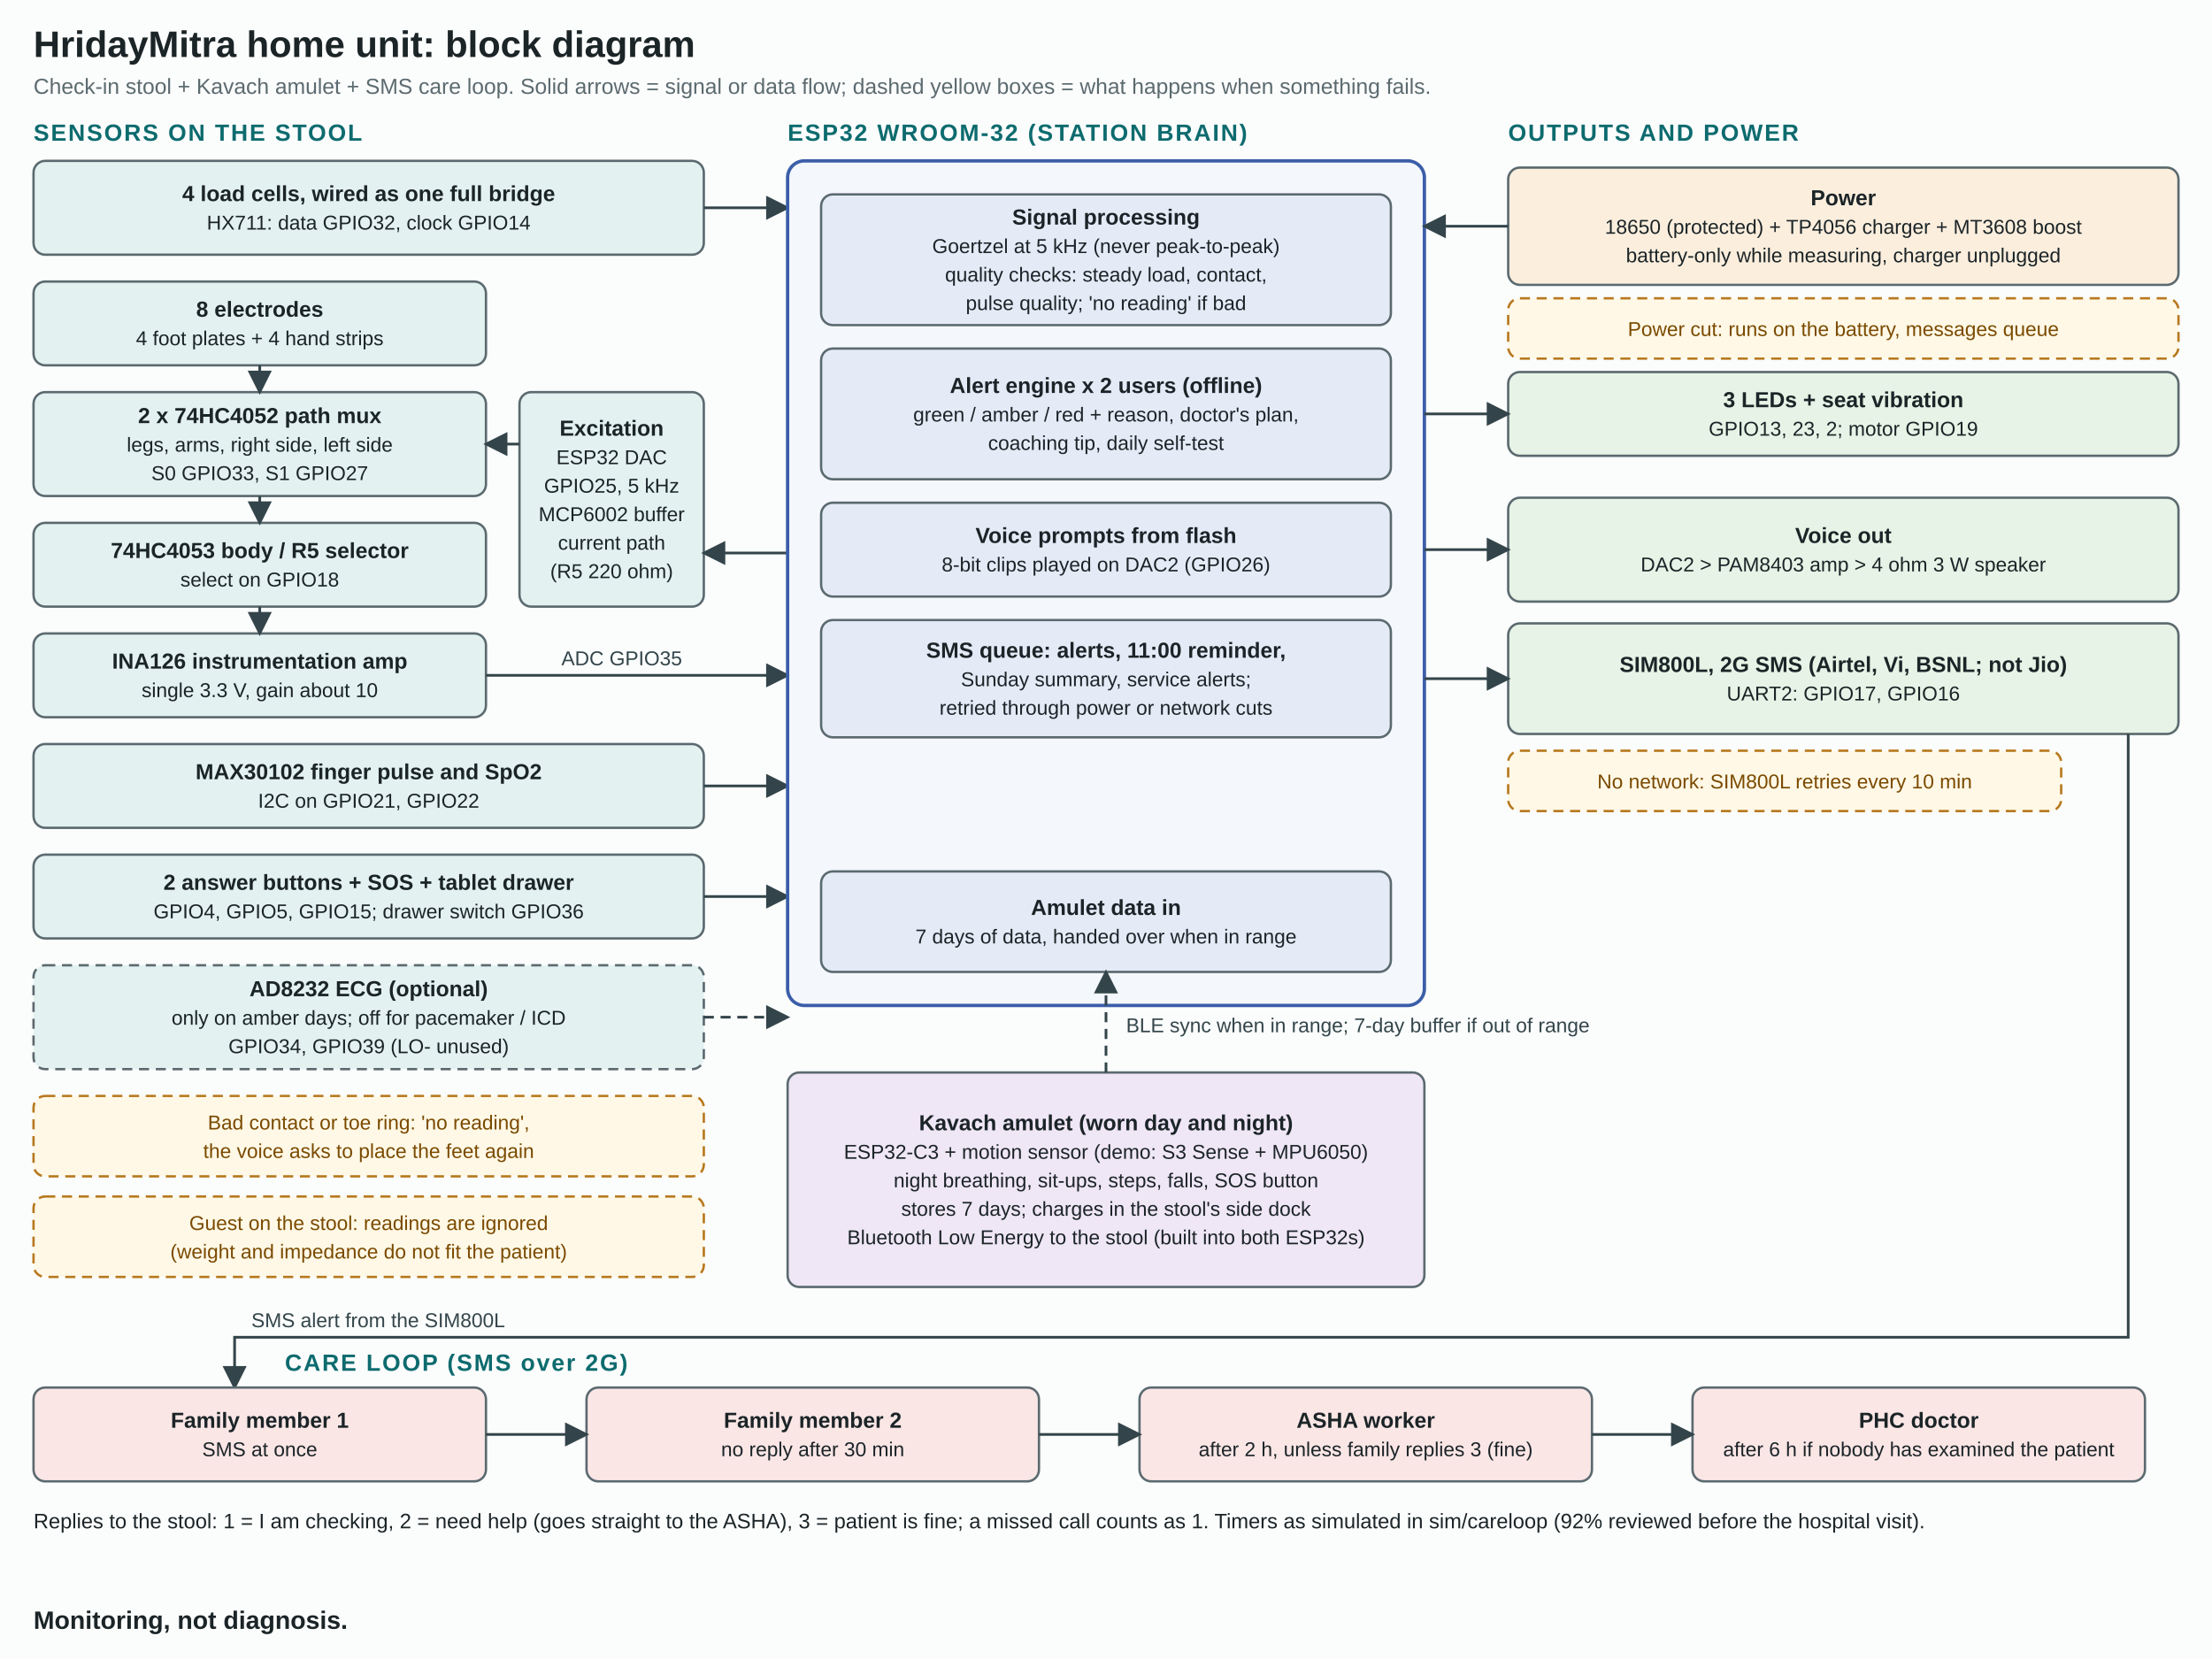
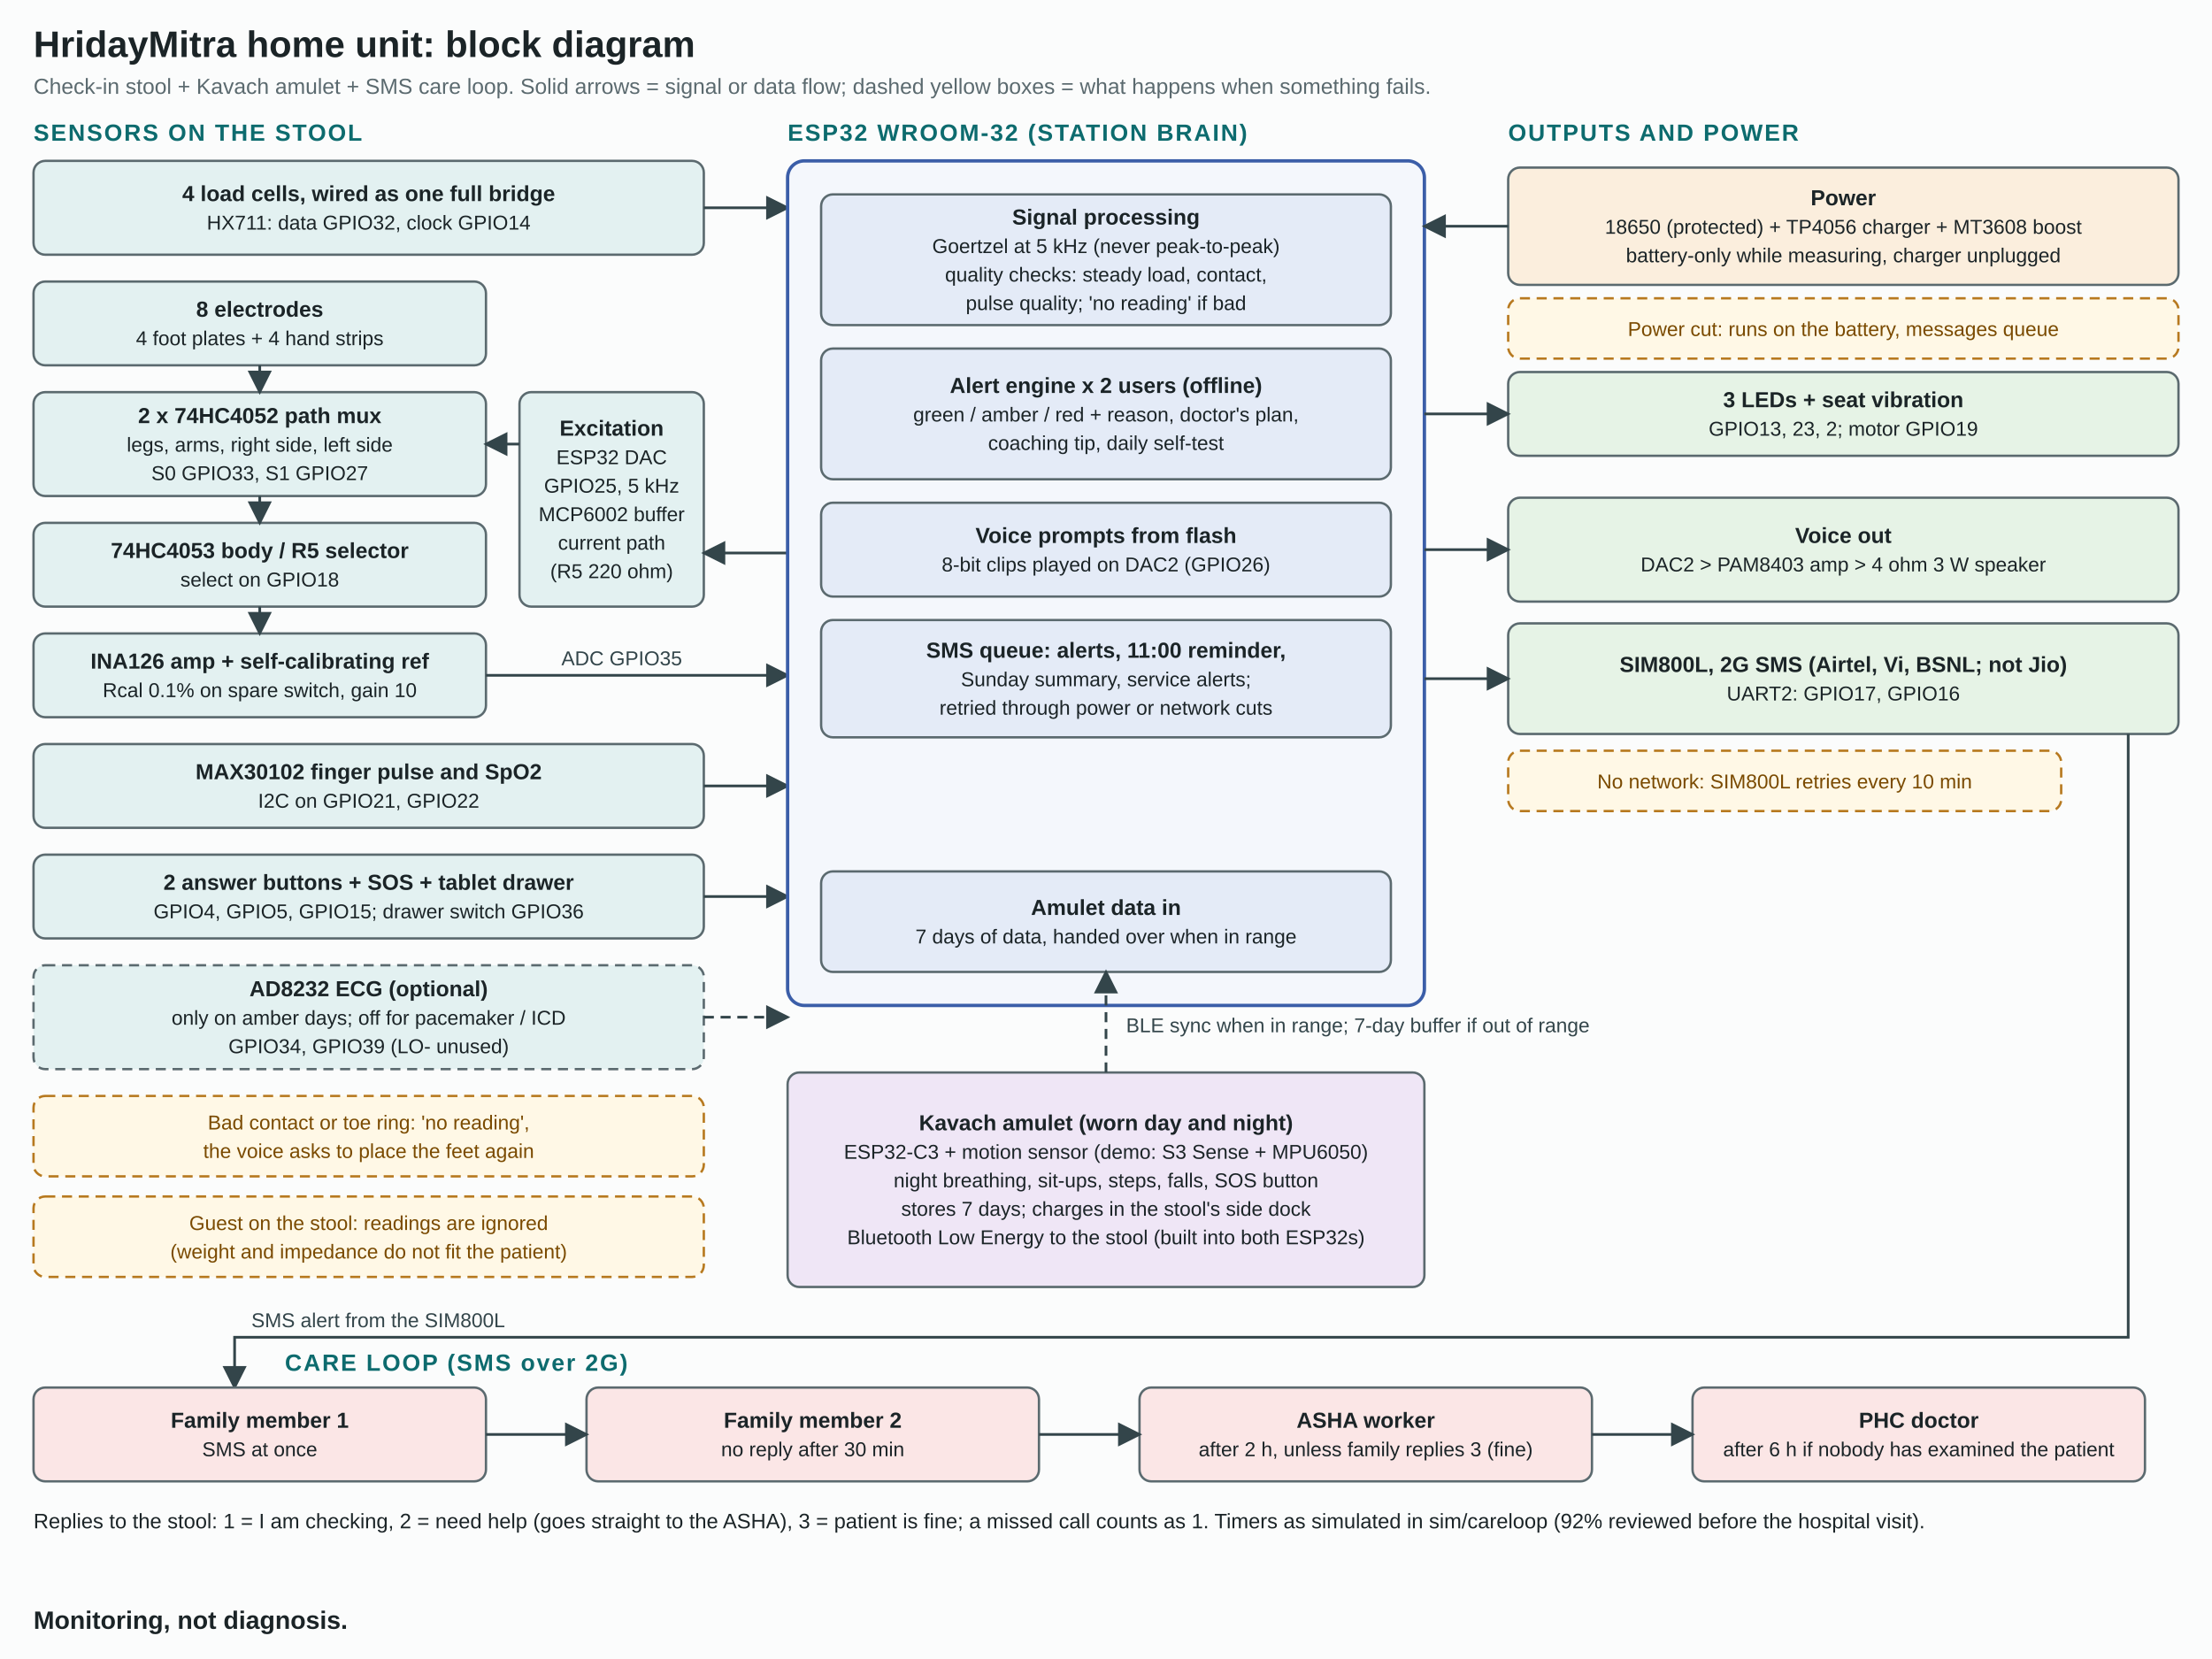
<svg xmlns="http://www.w3.org/2000/svg" width="1320" height="990" viewBox="0 0 1320 990" font-family="Segoe UI, Arial, sans-serif">
  <defs>
    <marker id="a" markerWidth="9" markerHeight="9" refX="8" refY="4.5" orient="auto">
      <path d="M0,0 L9,4.5 L0,9 z" fill="#33454a" />
    </marker>
  </defs>
  <rect width="1320" height="990" fill="#fbfcfc" />
  <text x="20" y="34" font-size="22" font-weight="700" fill="#1b2427">HridayMitra home unit: block diagram</text>
  <text x="20" y="56" font-size="13" font-weight="400" fill="#5b6a6f">Check-in stool + Kavach amulet + SMS care loop. Solid arrows = signal or data flow; dashed yellow boxes = what happens when something fails.</text>
  <text x="20" y="84" font-size="14" font-weight="700" fill="#0d6b6e" letter-spacing="1">SENSORS ON THE STOOL</text>
  <text x="470" y="84" font-size="14" font-weight="700" fill="#0d6b6e" letter-spacing="1">ESP32 WROOM-32 (STATION BRAIN)</text>
  <text x="900" y="84" font-size="14" font-weight="700" fill="#0d6b6e" letter-spacing="1">OUTPUTS AND POWER</text>
  <rect x="20" y="96" width="400" height="56" rx="7" fill="#e3f1f1" stroke="#5b6a6f" stroke-width="1.4" />
  <text x="220.0" y="120.0" text-anchor="middle" font-size="13" font-weight="700" fill="#1b2427">4 load cells, wired as one full bridge</text>
  <text x="220.0" y="137.0" text-anchor="middle" font-size="12" font-weight="400" fill="#1b2427">HX711: data GPIO32, clock GPIO14</text>
  <rect x="20" y="168" width="270" height="50" rx="7" fill="#e3f1f1" stroke="#5b6a6f" stroke-width="1.4" />
  <text x="155.0" y="189.0" text-anchor="middle" font-size="13" font-weight="700" fill="#1b2427">8 electrodes</text>
  <text x="155.0" y="206.0" text-anchor="middle" font-size="12" font-weight="400" fill="#1b2427">4 foot plates + 4 hand strips</text>
  <rect x="20" y="234" width="270" height="62" rx="7" fill="#e3f1f1" stroke="#5b6a6f" stroke-width="1.4" />
  <text x="155.0" y="252.5" text-anchor="middle" font-size="13" font-weight="700" fill="#1b2427">2 x 74HC4052 path mux</text>
  <text x="155.0" y="269.5" text-anchor="middle" font-size="12" font-weight="400" fill="#1b2427">legs, arms, right side, left side</text>
  <text x="155.0" y="286.5" text-anchor="middle" font-size="12" font-weight="400" fill="#1b2427">S0 GPIO33, S1 GPIO27</text>
  <rect x="20" y="312" width="270" height="50" rx="7" fill="#e3f1f1" stroke="#5b6a6f" stroke-width="1.4" />
  <text x="155.0" y="333.0" text-anchor="middle" font-size="13" font-weight="700" fill="#1b2427">74HC4053 body / R5 selector</text>
  <text x="155.0" y="350.0" text-anchor="middle" font-size="12" font-weight="400" fill="#1b2427">select on GPIO18</text>
  <rect x="20" y="378" width="270" height="50" rx="7" fill="#e3f1f1" stroke="#5b6a6f" stroke-width="1.4" />
-   <text x="155.0" y="399.0" text-anchor="middle" font-size="13" font-weight="700" fill="#1b2427">INA126 instrumentation amp</text>
-   <text x="155.0" y="416.0" text-anchor="middle" font-size="12" font-weight="400" fill="#1b2427">single 3.3 V, gain about 10</text>
+   <text x="155.0" y="399.0" text-anchor="middle" font-size="13" font-weight="700" fill="#1b2427">INA126 amp + self-calibrating ref</text>
+   <text x="155.0" y="416.0" text-anchor="middle" font-size="12" font-weight="400" fill="#1b2427">Rcal 0.1% on spare switch, gain 10</text>
  <rect x="310" y="234" width="110" height="128" rx="7" fill="#e3f1f1" stroke="#5b6a6f" stroke-width="1.4" />
  <text x="365.0" y="260.0" text-anchor="middle" font-size="13" font-weight="700" fill="#1b2427">Excitation</text>
  <text x="365.0" y="277.0" text-anchor="middle" font-size="12" font-weight="400" fill="#1b2427">ESP32 DAC</text>
  <text x="365.0" y="294.0" text-anchor="middle" font-size="12" font-weight="400" fill="#1b2427">GPIO25, 5 kHz</text>
  <text x="365.0" y="311.0" text-anchor="middle" font-size="12" font-weight="400" fill="#1b2427">MCP6002 buffer</text>
  <text x="365.0" y="328.0" text-anchor="middle" font-size="12" font-weight="400" fill="#1b2427">current path</text>
  <text x="365.0" y="345.0" text-anchor="middle" font-size="12" font-weight="400" fill="#1b2427">(R5 220 ohm)</text>
  <rect x="20" y="444" width="400" height="50" rx="7" fill="#e3f1f1" stroke="#5b6a6f" stroke-width="1.4" />
  <text x="220.0" y="465.0" text-anchor="middle" font-size="13" font-weight="700" fill="#1b2427">MAX30102 finger pulse and SpO2</text>
  <text x="220.0" y="482.0" text-anchor="middle" font-size="12" font-weight="400" fill="#1b2427">I2C on GPIO21, GPIO22</text>
  <rect x="20" y="510" width="400" height="50" rx="7" fill="#e3f1f1" stroke="#5b6a6f" stroke-width="1.4" />
  <text x="220.0" y="531.0" text-anchor="middle" font-size="13" font-weight="700" fill="#1b2427">2 answer buttons + SOS + tablet drawer</text>
  <text x="220.0" y="548.0" text-anchor="middle" font-size="12" font-weight="400" fill="#1b2427">GPIO4, GPIO5, GPIO15; drawer switch GPIO36</text>
  <rect x="20" y="576" width="400" height="62" rx="7" fill="#e3f1f1" stroke="#5b6a6f" stroke-width="1.4" stroke-dasharray="6 4" />
  <text x="220.0" y="594.5" text-anchor="middle" font-size="13" font-weight="700" fill="#1b2427">AD8232 ECG (optional)</text>
  <text x="220.0" y="611.5" text-anchor="middle" font-size="12" font-weight="400" fill="#1b2427">only on amber days; off for pacemaker / ICD</text>
  <text x="220.0" y="628.5" text-anchor="middle" font-size="12" font-weight="400" fill="#1b2427">GPIO34, GPIO39 (LO- unused)</text>
  <rect x="20" y="654" width="400" height="48" rx="7" fill="#fff8e6" stroke="#b7791f" stroke-width="1.4" stroke-dasharray="6 4" />
  <text x="220.0" y="674.0" text-anchor="middle" font-size="12" font-weight="400" fill="#7a4a00">Bad contact or toe ring: 'no reading',</text>
  <text x="220.0" y="691.0" text-anchor="middle" font-size="12" font-weight="400" fill="#7a4a00">the voice asks to place the feet again</text>
  <rect x="20" y="714" width="400" height="48" rx="7" fill="#fff8e6" stroke="#b7791f" stroke-width="1.4" stroke-dasharray="6 4" />
  <text x="220.0" y="734.0" text-anchor="middle" font-size="12" font-weight="400" fill="#7a4a00">Guest on the stool: readings are ignored</text>
  <text x="220.0" y="751.0" text-anchor="middle" font-size="12" font-weight="400" fill="#7a4a00">(weight and impedance do not fit the patient)</text>
  <polyline points="155,218 155,234" fill="none" stroke="#33454a" stroke-width="1.6" marker-end="url(#a)" />
  <polyline points="155,296 155,312" fill="none" stroke="#33454a" stroke-width="1.6" marker-end="url(#a)" />
  <polyline points="155,362 155,378" fill="none" stroke="#33454a" stroke-width="1.6" marker-end="url(#a)" />
  <polyline points="310,265 290,265" fill="none" stroke="#33454a" stroke-width="1.6" marker-end="url(#a)" />
  <polyline points="290,403 470,403" fill="none" stroke="#33454a" stroke-width="1.6" marker-end="url(#a)" />
  <text x="335" y="397" font-size="12" fill="#33454a">ADC GPIO35</text>
  <polyline points="470,330 420,330" fill="none" stroke="#33454a" stroke-width="1.6" marker-end="url(#a)" />
  <polyline points="420,124 470,124" fill="none" stroke="#33454a" stroke-width="1.6" marker-end="url(#a)" />
  <polyline points="420,469 470,469" fill="none" stroke="#33454a" stroke-width="1.6" marker-end="url(#a)" />
  <polyline points="420,535 470,535" fill="none" stroke="#33454a" stroke-width="1.6" marker-end="url(#a)" />
  <polyline points="420,607 470,607" fill="none" stroke="#33454a" stroke-width="1.6" stroke-dasharray="6 4" marker-end="url(#a)" />
  <rect x="470" y="96" width="380" height="504" rx="10" fill="#f4f7fc" stroke="#3b5ea8" stroke-width="2" />
  <rect x="490" y="116" width="340" height="78" rx="7" fill="#e4ebf7" stroke="#5b6a6f" stroke-width="1.4" />
  <text x="660.0" y="134.0" text-anchor="middle" font-size="13" font-weight="700" fill="#1b2427">Signal processing</text>
  <text x="660.0" y="151.0" text-anchor="middle" font-size="12" font-weight="400" fill="#1b2427">Goertzel at 5 kHz (never peak-to-peak)</text>
  <text x="660.0" y="168.0" text-anchor="middle" font-size="12" font-weight="400" fill="#1b2427">quality checks: steady load, contact,</text>
  <text x="660.0" y="185.0" text-anchor="middle" font-size="12" font-weight="400" fill="#1b2427">pulse quality; 'no reading' if bad</text>
  <rect x="490" y="208" width="340" height="78" rx="7" fill="#e4ebf7" stroke="#5b6a6f" stroke-width="1.4" />
  <text x="660.0" y="234.5" text-anchor="middle" font-size="13" font-weight="700" fill="#1b2427">Alert engine x 2 users (offline)</text>
  <text x="660.0" y="251.5" text-anchor="middle" font-size="12" font-weight="400" fill="#1b2427">green / amber / red + reason, doctor's plan,</text>
  <text x="660.0" y="268.5" text-anchor="middle" font-size="12" font-weight="400" fill="#1b2427">coaching tip, daily self-test</text>
  <rect x="490" y="300" width="340" height="56" rx="7" fill="#e4ebf7" stroke="#5b6a6f" stroke-width="1.4" />
  <text x="660.0" y="324.0" text-anchor="middle" font-size="13" font-weight="700" fill="#1b2427">Voice prompts from flash</text>
  <text x="660.0" y="341.0" text-anchor="middle" font-size="12" font-weight="400" fill="#1b2427">8-bit clips played on DAC2 (GPIO26)</text>
  <rect x="490" y="370" width="340" height="70" rx="7" fill="#e4ebf7" stroke="#5b6a6f" stroke-width="1.4" />
  <text x="660.0" y="392.5" text-anchor="middle" font-size="13" font-weight="700" fill="#1b2427">SMS queue: alerts, 11:00 reminder,</text>
  <text x="660.0" y="409.5" text-anchor="middle" font-size="12" font-weight="400" fill="#1b2427">Sunday summary, service alerts;</text>
  <text x="660.0" y="426.5" text-anchor="middle" font-size="12" font-weight="400" fill="#1b2427">retried through power or network cuts</text>
  <rect x="490" y="520" width="340" height="60" rx="7" fill="#e4ebf7" stroke="#5b6a6f" stroke-width="1.4" />
  <text x="660.0" y="546.0" text-anchor="middle" font-size="13" font-weight="700" fill="#1b2427">Amulet data in</text>
  <text x="660.0" y="563.0" text-anchor="middle" font-size="12" font-weight="400" fill="#1b2427">7 days of data, handed over when in range</text>
  <rect x="900" y="100" width="400" height="70" rx="7" fill="#fbeedd" stroke="#5b6a6f" stroke-width="1.4" />
  <text x="1100.0" y="122.5" text-anchor="middle" font-size="13" font-weight="700" fill="#1b2427">Power</text>
  <text x="1100.0" y="139.5" text-anchor="middle" font-size="12" font-weight="400" fill="#1b2427">18650 (protected) + TP4056 charger + MT3608 boost</text>
  <text x="1100.0" y="156.5" text-anchor="middle" font-size="12" font-weight="400" fill="#1b2427">battery-only while measuring, charger unplugged</text>
  <rect x="900" y="178" width="400" height="36" rx="7" fill="#fff8e6" stroke="#b7791f" stroke-width="1.4" stroke-dasharray="6 4" />
  <text x="1100.0" y="200.5" text-anchor="middle" font-size="12" font-weight="400" fill="#7a4a00">Power cut: runs on the battery, messages queue</text>
  <rect x="900" y="222" width="400" height="50" rx="7" fill="#e6f3e6" stroke="#5b6a6f" stroke-width="1.4" />
  <text x="1100.0" y="243.0" text-anchor="middle" font-size="13" font-weight="700" fill="#1b2427">3 LEDs + seat vibration</text>
  <text x="1100.0" y="260.0" text-anchor="middle" font-size="12" font-weight="400" fill="#1b2427">GPIO13, 23, 2; motor GPIO19</text>
  <rect x="900" y="297" width="400" height="62" rx="7" fill="#e6f3e6" stroke="#5b6a6f" stroke-width="1.4" />
  <text x="1100.0" y="324.0" text-anchor="middle" font-size="13" font-weight="700" fill="#1b2427">Voice out</text>
  <text x="1100.0" y="341.0" text-anchor="middle" font-size="12" font-weight="400" fill="#1b2427">DAC2 &gt; PAM8403 amp &gt; 4 ohm 3 W speaker</text>
  <rect x="900" y="372" width="400" height="66" rx="7" fill="#e6f3e6" stroke="#5b6a6f" stroke-width="1.4" />
  <text x="1100.0" y="401.0" text-anchor="middle" font-size="13" font-weight="700" fill="#1b2427">SIM800L, 2G SMS (Airtel, Vi, BSNL; not Jio)</text>
  <text x="1100.0" y="418.0" text-anchor="middle" font-size="12" font-weight="400" fill="#1b2427">UART2: GPIO17, GPIO16</text>
  <rect x="900" y="448" width="330" height="36" rx="7" fill="#fff8e6" stroke="#b7791f" stroke-width="1.4" stroke-dasharray="6 4" />
  <text x="1065.0" y="470.5" text-anchor="middle" font-size="12" font-weight="400" fill="#7a4a00">No network: SIM800L retries every 10 min</text>
  <polyline points="900,135 850,135" fill="none" stroke="#33454a" stroke-width="1.6" marker-end="url(#a)" />
  <polyline points="850,247 900,247" fill="none" stroke="#33454a" stroke-width="1.6" marker-end="url(#a)" />
  <polyline points="850,328 900,328" fill="none" stroke="#33454a" stroke-width="1.6" marker-end="url(#a)" />
  <polyline points="850,405 900,405" fill="none" stroke="#33454a" stroke-width="1.6" marker-end="url(#a)" />
  <rect x="470" y="640" width="380" height="128" rx="7" fill="#efe6f6" stroke="#5b6a6f" stroke-width="1.4" />
  <text x="660.0" y="674.5" text-anchor="middle" font-size="13" font-weight="700" fill="#1b2427">Kavach amulet (worn day and night)</text>
  <text x="660.0" y="691.5" text-anchor="middle" font-size="12" font-weight="400" fill="#1b2427">ESP32-C3 + motion sensor (demo: S3 Sense + MPU6050)</text>
  <text x="660.0" y="708.5" text-anchor="middle" font-size="12" font-weight="400" fill="#1b2427">night breathing, sit-ups, steps, falls, SOS button</text>
  <text x="660.0" y="725.5" text-anchor="middle" font-size="12" font-weight="400" fill="#1b2427">stores 7 days; charges in the stool's side dock</text>
  <text x="660.0" y="742.5" text-anchor="middle" font-size="12" font-weight="400" fill="#1b2427">Bluetooth Low Energy to the stool (built into both ESP32s)</text>
  <polyline points="660,640 660,580" fill="none" stroke="#33454a" stroke-width="1.6" stroke-dasharray="6 4" marker-end="url(#a)" />
  <text x="672" y="616" font-size="12" font-weight="400" fill="#33454a">BLE sync when in range; 7-day buffer if out of range</text>
  <polyline points="1270,438 1270,798 140,798 140,828" fill="none" stroke="#33454a" stroke-width="1.6" marker-end="url(#a)" />
  <text x="150" y="792" font-size="12" font-weight="400" fill="#33454a">SMS alert from the SIM800L</text>
  <text x="170" y="818" font-size="14" font-weight="700" fill="#0d6b6e" letter-spacing="1">CARE LOOP (SMS over 2G)</text>
  <rect x="20" y="828" width="270" height="56" rx="7" fill="#fbe6e6" stroke="#5b6a6f" stroke-width="1.4" />
  <text x="155.0" y="852.0" text-anchor="middle" font-size="13" font-weight="700" fill="#1b2427">Family member 1</text>
  <text x="155.0" y="869.0" text-anchor="middle" font-size="12" font-weight="400" fill="#1b2427">SMS at once</text>
  <rect x="350" y="828" width="270" height="56" rx="7" fill="#fbe6e6" stroke="#5b6a6f" stroke-width="1.4" />
  <text x="485.0" y="852.0" text-anchor="middle" font-size="13" font-weight="700" fill="#1b2427">Family member 2</text>
  <text x="485.0" y="869.0" text-anchor="middle" font-size="12" font-weight="400" fill="#1b2427">no reply after 30 min</text>
  <polyline points="290,856 350,856" fill="none" stroke="#33454a" stroke-width="1.6" marker-end="url(#a)" />
  <rect x="680" y="828" width="270" height="56" rx="7" fill="#fbe6e6" stroke="#5b6a6f" stroke-width="1.4" />
  <text x="815.0" y="852.0" text-anchor="middle" font-size="13" font-weight="700" fill="#1b2427">ASHA worker</text>
  <text x="815.0" y="869.0" text-anchor="middle" font-size="12" font-weight="400" fill="#1b2427">after 2 h, unless family replies 3 (fine)</text>
  <polyline points="620,856 680,856" fill="none" stroke="#33454a" stroke-width="1.6" marker-end="url(#a)" />
  <rect x="1010" y="828" width="270" height="56" rx="7" fill="#fbe6e6" stroke="#5b6a6f" stroke-width="1.4" />
  <text x="1145.0" y="852.0" text-anchor="middle" font-size="13" font-weight="700" fill="#1b2427">PHC doctor</text>
  <text x="1145.0" y="869.0" text-anchor="middle" font-size="12" font-weight="400" fill="#1b2427">after 6 h if nobody has examined the patient</text>
  <polyline points="950,856 1010,856" fill="none" stroke="#33454a" stroke-width="1.6" marker-end="url(#a)" />
  <text x="20" y="912" font-size="12.5" font-weight="400" fill="#1b2427">Replies to the stool: 1 = I am checking, 2 = need help (goes straight to the ASHA), 3 = patient is fine; a missed call counts as 1. Timers as simulated in sim/careloop (92% reviewed before the hospital visit).</text>
  <text x="20" y="972" font-size="15" font-weight="700" fill="#1b2427">Monitoring, not diagnosis.</text>
</svg>
